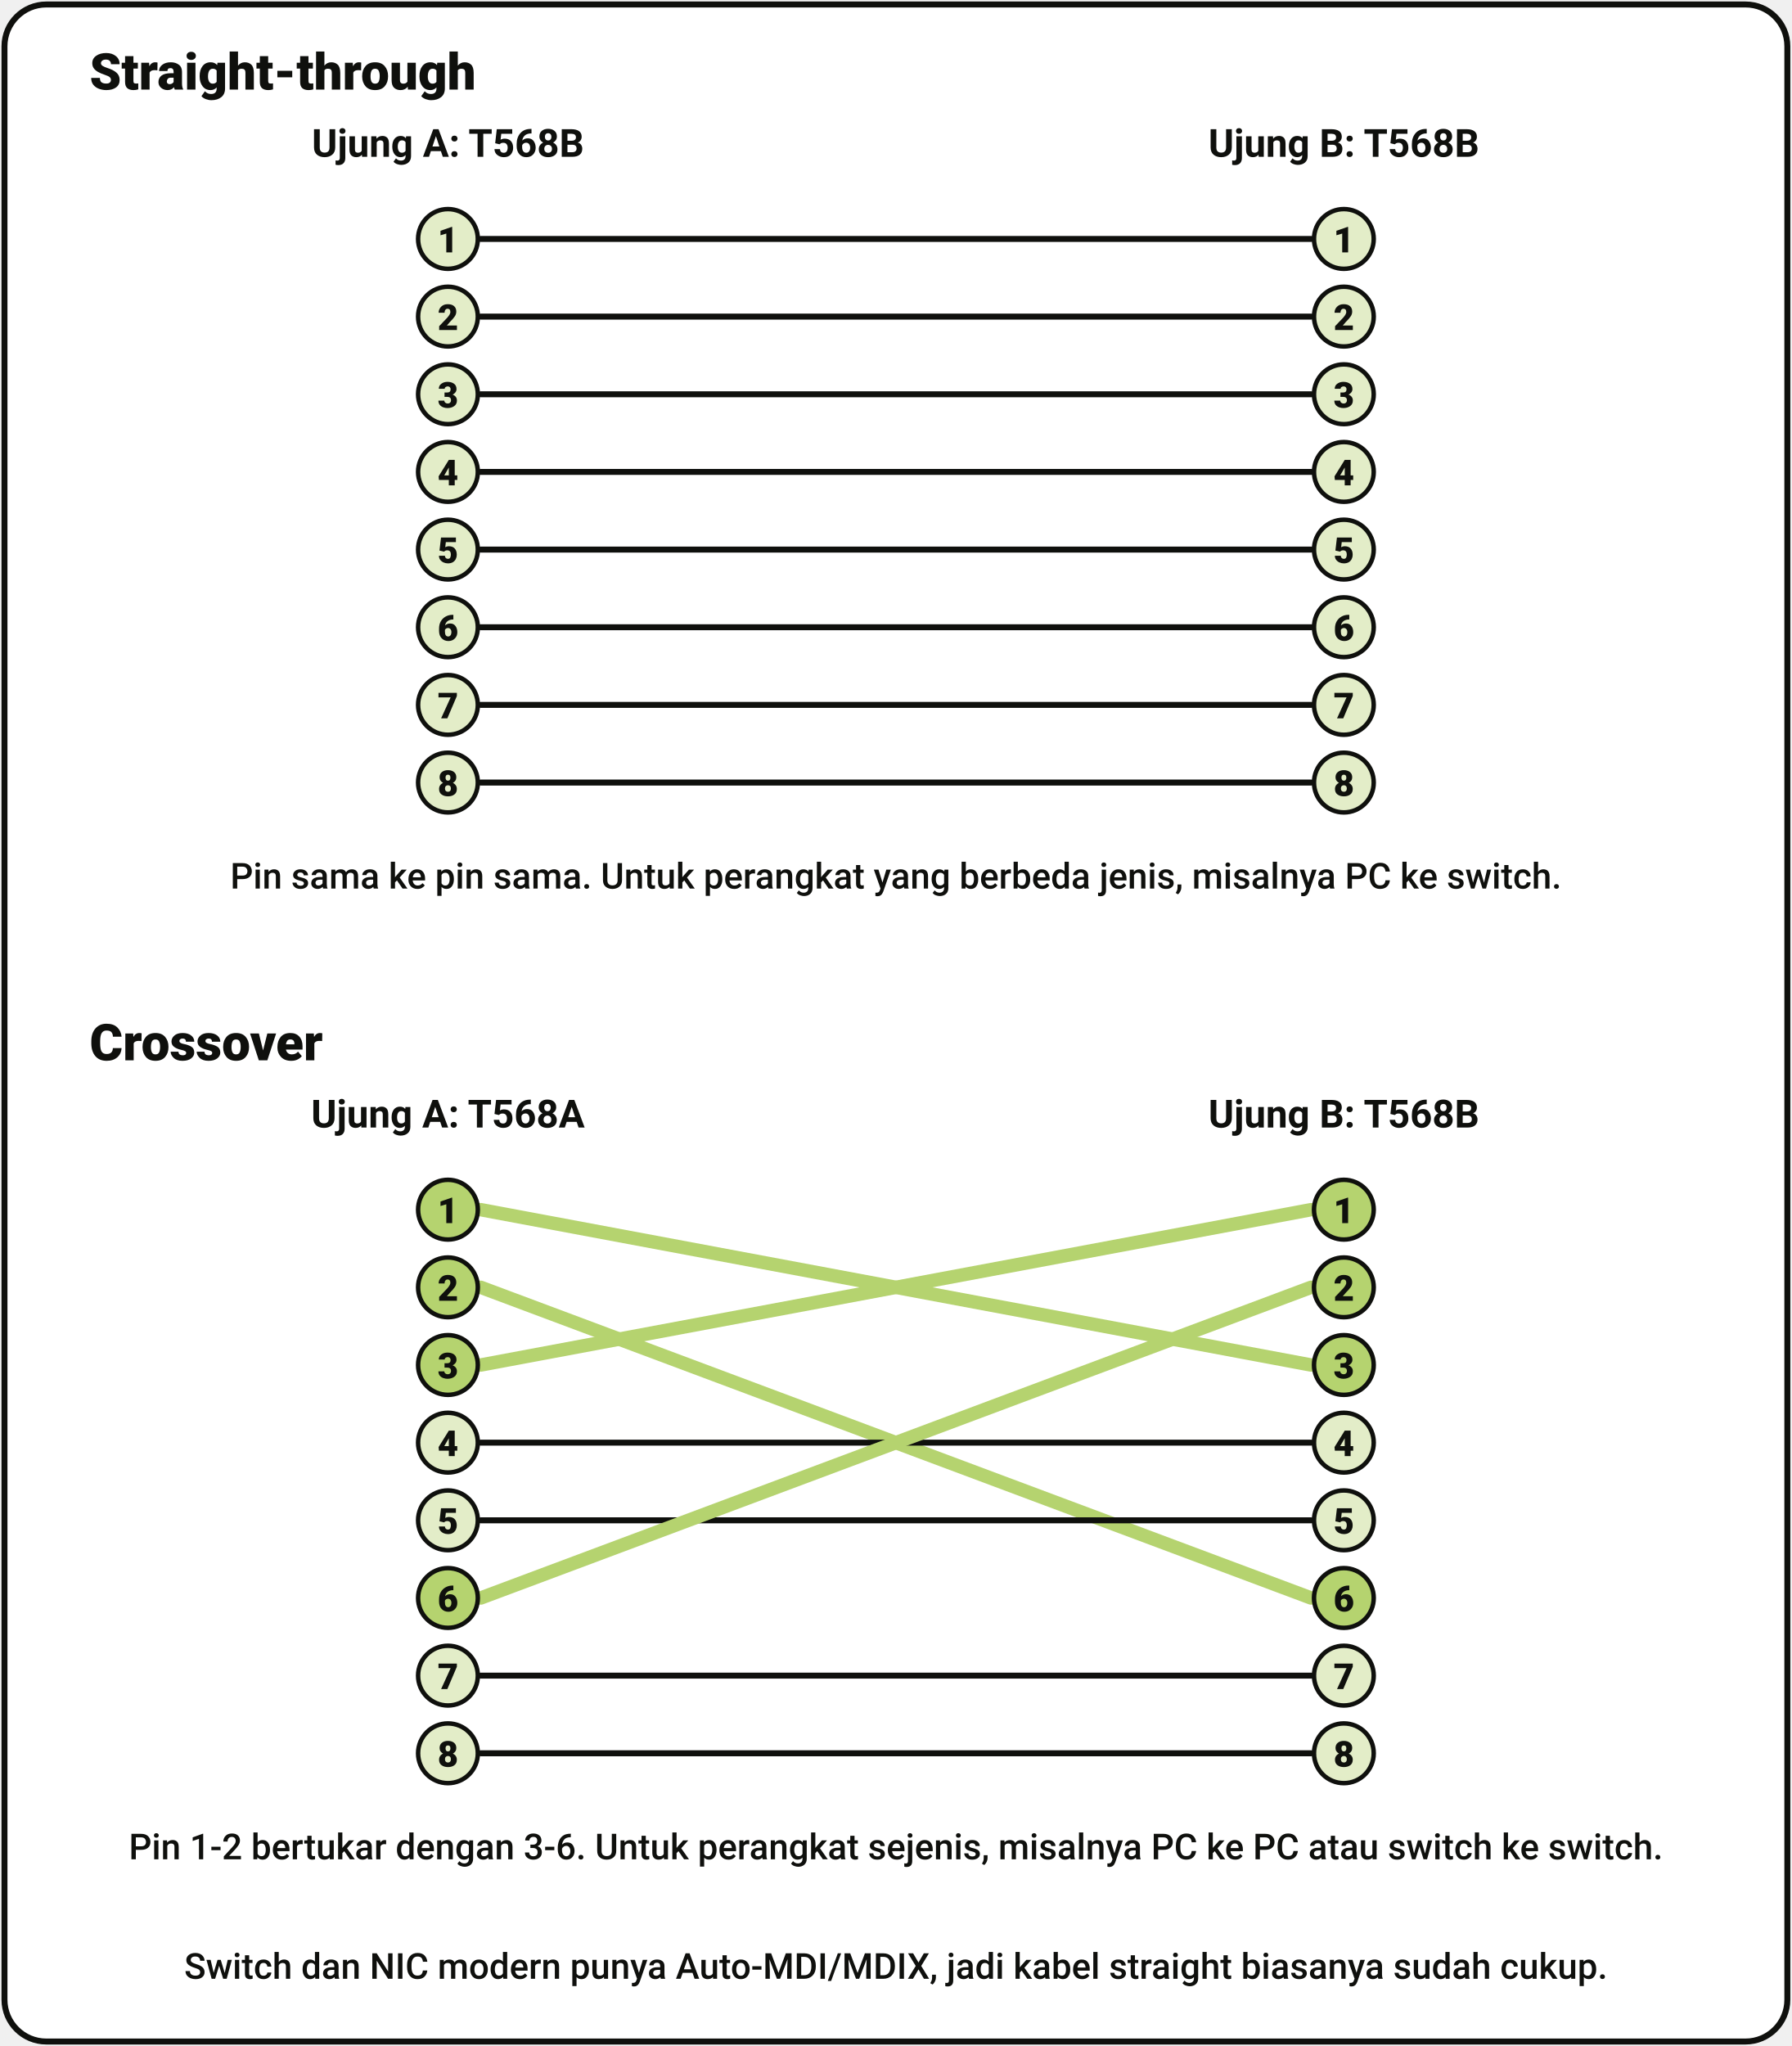
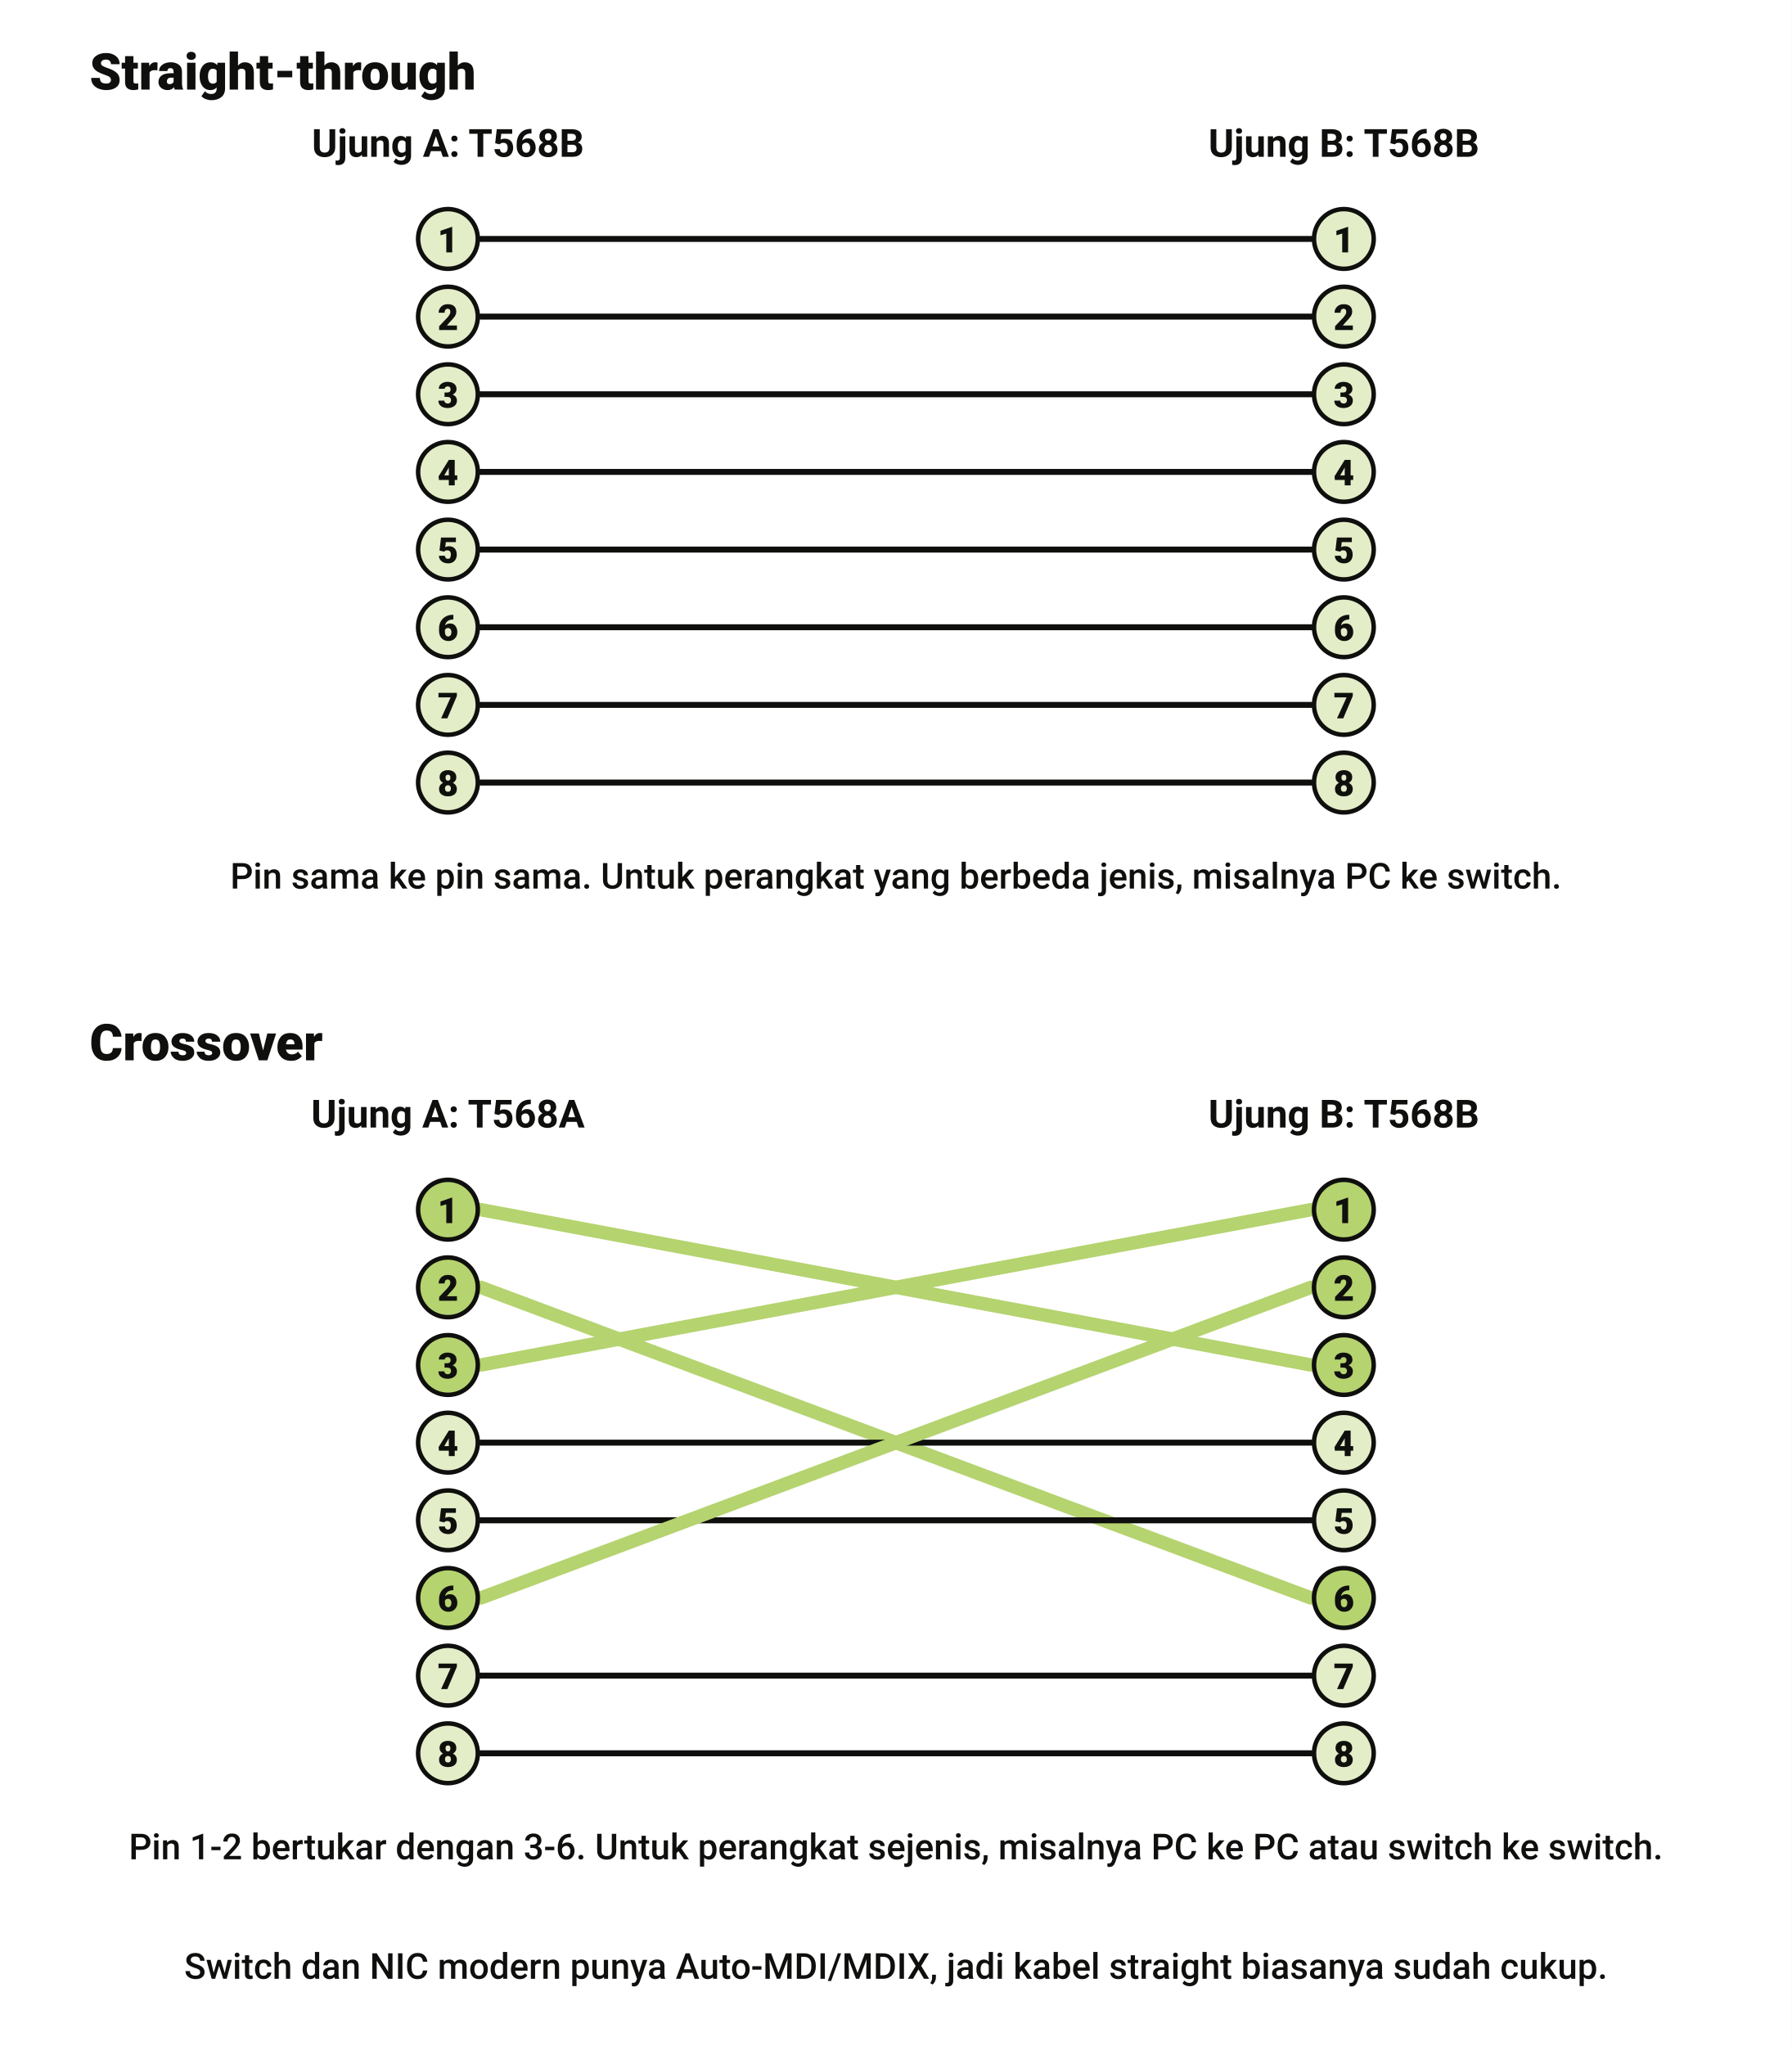
<svg xmlns="http://www.w3.org/2000/svg" viewBox="0 0 1200 1370" width="1200" height="1370" role="img" aria-labelledby="t" font-family="system-ui, 'Segoe UI', Roboto, sans-serif">
  <defs />
-   <rect x="3" y="3" width="1194" height="1364" rx="28" fill="#ffffff" stroke="#0f100d" stroke-width="4" />
+   <rect width="1200" height="1370" fill="#ffffff" />
  <text x="60" y="60" font-size="34" font-weight="800" text-anchor="start" fill="#0f100d">Straight-through</text>
  <text x="300" y="105" font-size="26" font-weight="600" text-anchor="middle" fill="#0f100d">Ujung A: T568B</text>
  <text x="900" y="105" font-size="26" font-weight="600" text-anchor="middle" fill="#0f100d">Ujung B: T568B</text>
  <line x1="322" y1="160" x2="878" y2="160" stroke="#0f100d" stroke-width="4" stroke-linecap="round" />
  <line x1="322" y1="212" x2="878" y2="212" stroke="#0f100d" stroke-width="4" stroke-linecap="round" />
  <line x1="322" y1="264" x2="878" y2="264" stroke="#0f100d" stroke-width="4" stroke-linecap="round" />
  <line x1="322" y1="316" x2="878" y2="316" stroke="#0f100d" stroke-width="4" stroke-linecap="round" />
  <line x1="322" y1="368" x2="878" y2="368" stroke="#0f100d" stroke-width="4" stroke-linecap="round" />
  <line x1="322" y1="420" x2="878" y2="420" stroke="#0f100d" stroke-width="4" stroke-linecap="round" />
  <line x1="322" y1="472" x2="878" y2="472" stroke="#0f100d" stroke-width="4" stroke-linecap="round" />
  <line x1="322" y1="524" x2="878" y2="524" stroke="#0f100d" stroke-width="4" stroke-linecap="round" />
  <circle cx="300" cy="160" r="20" fill="#e3edc8" stroke="#0f100d" stroke-width="3" />
  <text x="300" y="169" font-size="24" font-weight="800" text-anchor="middle" fill="#0f100d">1</text>
  <circle cx="900" cy="160" r="20" fill="#e3edc8" stroke="#0f100d" stroke-width="3" />
  <text x="900" y="169" font-size="24" font-weight="800" text-anchor="middle" fill="#0f100d">1</text>
  <circle cx="300" cy="212" r="20" fill="#e3edc8" stroke="#0f100d" stroke-width="3" />
  <text x="300" y="221" font-size="24" font-weight="800" text-anchor="middle" fill="#0f100d">2</text>
  <circle cx="900" cy="212" r="20" fill="#e3edc8" stroke="#0f100d" stroke-width="3" />
  <text x="900" y="221" font-size="24" font-weight="800" text-anchor="middle" fill="#0f100d">2</text>
  <circle cx="300" cy="264" r="20" fill="#e3edc8" stroke="#0f100d" stroke-width="3" />
  <text x="300" y="273" font-size="24" font-weight="800" text-anchor="middle" fill="#0f100d">3</text>
  <circle cx="900" cy="264" r="20" fill="#e3edc8" stroke="#0f100d" stroke-width="3" />
  <text x="900" y="273" font-size="24" font-weight="800" text-anchor="middle" fill="#0f100d">3</text>
  <circle cx="300" cy="316" r="20" fill="#e3edc8" stroke="#0f100d" stroke-width="3" />
  <text x="300" y="325" font-size="24" font-weight="800" text-anchor="middle" fill="#0f100d">4</text>
  <circle cx="900" cy="316" r="20" fill="#e3edc8" stroke="#0f100d" stroke-width="3" />
  <text x="900" y="325" font-size="24" font-weight="800" text-anchor="middle" fill="#0f100d">4</text>
  <circle cx="300" cy="368" r="20" fill="#e3edc8" stroke="#0f100d" stroke-width="3" />
  <text x="300" y="377" font-size="24" font-weight="800" text-anchor="middle" fill="#0f100d">5</text>
  <circle cx="900" cy="368" r="20" fill="#e3edc8" stroke="#0f100d" stroke-width="3" />
  <text x="900" y="377" font-size="24" font-weight="800" text-anchor="middle" fill="#0f100d">5</text>
  <circle cx="300" cy="420" r="20" fill="#e3edc8" stroke="#0f100d" stroke-width="3" />
  <text x="300" y="429" font-size="24" font-weight="800" text-anchor="middle" fill="#0f100d">6</text>
  <circle cx="900" cy="420" r="20" fill="#e3edc8" stroke="#0f100d" stroke-width="3" />
  <text x="900" y="429" font-size="24" font-weight="800" text-anchor="middle" fill="#0f100d">6</text>
  <circle cx="300" cy="472" r="20" fill="#e3edc8" stroke="#0f100d" stroke-width="3" />
  <text x="300" y="481" font-size="24" font-weight="800" text-anchor="middle" fill="#0f100d">7</text>
  <circle cx="900" cy="472" r="20" fill="#e3edc8" stroke="#0f100d" stroke-width="3" />
  <text x="900" y="481" font-size="24" font-weight="800" text-anchor="middle" fill="#0f100d">7</text>
  <circle cx="300" cy="524" r="20" fill="#e3edc8" stroke="#0f100d" stroke-width="3" />
  <text x="300" y="533" font-size="24" font-weight="800" text-anchor="middle" fill="#0f100d">8</text>
  <circle cx="900" cy="524" r="20" fill="#e3edc8" stroke="#0f100d" stroke-width="3" />
  <text x="900" y="533" font-size="24" font-weight="800" text-anchor="middle" fill="#0f100d">8</text>
  <text x="600" y="595" font-size="24" font-weight="500" text-anchor="middle" fill="#0f100d">Pin sama ke pin sama. Untuk perangkat yang berbeda jenis, misalnya PC ke switch.</text>
  <text x="60" y="710" font-size="34" font-weight="800" text-anchor="start" fill="#0f100d">Crossover</text>
  <text x="300" y="755" font-size="26" font-weight="600" text-anchor="middle" fill="#0f100d">Ujung A: T568A</text>
  <text x="900" y="755" font-size="26" font-weight="600" text-anchor="middle" fill="#0f100d">Ujung B: T568B</text>
  <line x1="322" y1="810" x2="878" y2="914" stroke="#b5d36f" stroke-width="9" stroke-linecap="round" />
  <line x1="322" y1="862" x2="878" y2="1070" stroke="#b5d36f" stroke-width="9" stroke-linecap="round" />
  <line x1="322" y1="914" x2="878" y2="810" stroke="#b5d36f" stroke-width="9" stroke-linecap="round" />
  <line x1="322" y1="966" x2="878" y2="966" stroke="#0f100d" stroke-width="4" stroke-linecap="round" />
  <line x1="322" y1="1018" x2="878" y2="1018" stroke="#0f100d" stroke-width="4" stroke-linecap="round" />
  <line x1="322" y1="1070" x2="878" y2="862" stroke="#b5d36f" stroke-width="9" stroke-linecap="round" />
  <line x1="322" y1="1122" x2="878" y2="1122" stroke="#0f100d" stroke-width="4" stroke-linecap="round" />
  <line x1="322" y1="1174" x2="878" y2="1174" stroke="#0f100d" stroke-width="4" stroke-linecap="round" />
  <circle cx="300" cy="810" r="20" fill="#b5d36f" stroke="#0f100d" stroke-width="3" />
  <text x="300" y="819" font-size="24" font-weight="800" text-anchor="middle" fill="#0f100d">1</text>
  <circle cx="900" cy="810" r="20" fill="#b5d36f" stroke="#0f100d" stroke-width="3" />
  <text x="900" y="819" font-size="24" font-weight="800" text-anchor="middle" fill="#0f100d">1</text>
  <circle cx="300" cy="862" r="20" fill="#b5d36f" stroke="#0f100d" stroke-width="3" />
  <text x="300" y="871" font-size="24" font-weight="800" text-anchor="middle" fill="#0f100d">2</text>
  <circle cx="900" cy="862" r="20" fill="#b5d36f" stroke="#0f100d" stroke-width="3" />
  <text x="900" y="871" font-size="24" font-weight="800" text-anchor="middle" fill="#0f100d">2</text>
  <circle cx="300" cy="914" r="20" fill="#b5d36f" stroke="#0f100d" stroke-width="3" />
  <text x="300" y="923" font-size="24" font-weight="800" text-anchor="middle" fill="#0f100d">3</text>
  <circle cx="900" cy="914" r="20" fill="#b5d36f" stroke="#0f100d" stroke-width="3" />
  <text x="900" y="923" font-size="24" font-weight="800" text-anchor="middle" fill="#0f100d">3</text>
  <circle cx="300" cy="966" r="20" fill="#e3edc8" stroke="#0f100d" stroke-width="3" />
  <text x="300" y="975" font-size="24" font-weight="800" text-anchor="middle" fill="#0f100d">4</text>
  <circle cx="900" cy="966" r="20" fill="#e3edc8" stroke="#0f100d" stroke-width="3" />
  <text x="900" y="975" font-size="24" font-weight="800" text-anchor="middle" fill="#0f100d">4</text>
  <circle cx="300" cy="1018" r="20" fill="#e3edc8" stroke="#0f100d" stroke-width="3" />
  <text x="300" y="1027" font-size="24" font-weight="800" text-anchor="middle" fill="#0f100d">5</text>
  <circle cx="900" cy="1018" r="20" fill="#e3edc8" stroke="#0f100d" stroke-width="3" />
  <text x="900" y="1027" font-size="24" font-weight="800" text-anchor="middle" fill="#0f100d">5</text>
  <circle cx="300" cy="1070" r="20" fill="#b5d36f" stroke="#0f100d" stroke-width="3" />
  <text x="300" y="1079" font-size="24" font-weight="800" text-anchor="middle" fill="#0f100d">6</text>
  <circle cx="900" cy="1070" r="20" fill="#b5d36f" stroke="#0f100d" stroke-width="3" />
  <text x="900" y="1079" font-size="24" font-weight="800" text-anchor="middle" fill="#0f100d">6</text>
  <circle cx="300" cy="1122" r="20" fill="#e3edc8" stroke="#0f100d" stroke-width="3" />
  <text x="300" y="1131" font-size="24" font-weight="800" text-anchor="middle" fill="#0f100d">7</text>
  <circle cx="900" cy="1122" r="20" fill="#e3edc8" stroke="#0f100d" stroke-width="3" />
  <text x="900" y="1131" font-size="24" font-weight="800" text-anchor="middle" fill="#0f100d">7</text>
  <circle cx="300" cy="1174" r="20" fill="#e3edc8" stroke="#0f100d" stroke-width="3" />
  <text x="300" y="1183" font-size="24" font-weight="800" text-anchor="middle" fill="#0f100d">8</text>
  <circle cx="900" cy="1174" r="20" fill="#e3edc8" stroke="#0f100d" stroke-width="3" />
  <text x="900" y="1183" font-size="24" font-weight="800" text-anchor="middle" fill="#0f100d">8</text>
  <text x="600" y="1245" font-size="24" font-weight="500" text-anchor="middle" fill="#0f100d">Pin 1-2 bertukar dengan 3-6. Untuk perangkat sejenis, misalnya PC ke PC atau switch ke switch.</text>
  <text x="600" y="1325" font-size="24" font-weight="500" text-anchor="middle" fill="#0f100d">Switch dan NIC modern punya Auto-MDI/MDIX, jadi kabel straight biasanya sudah cukup.</text>
</svg>
